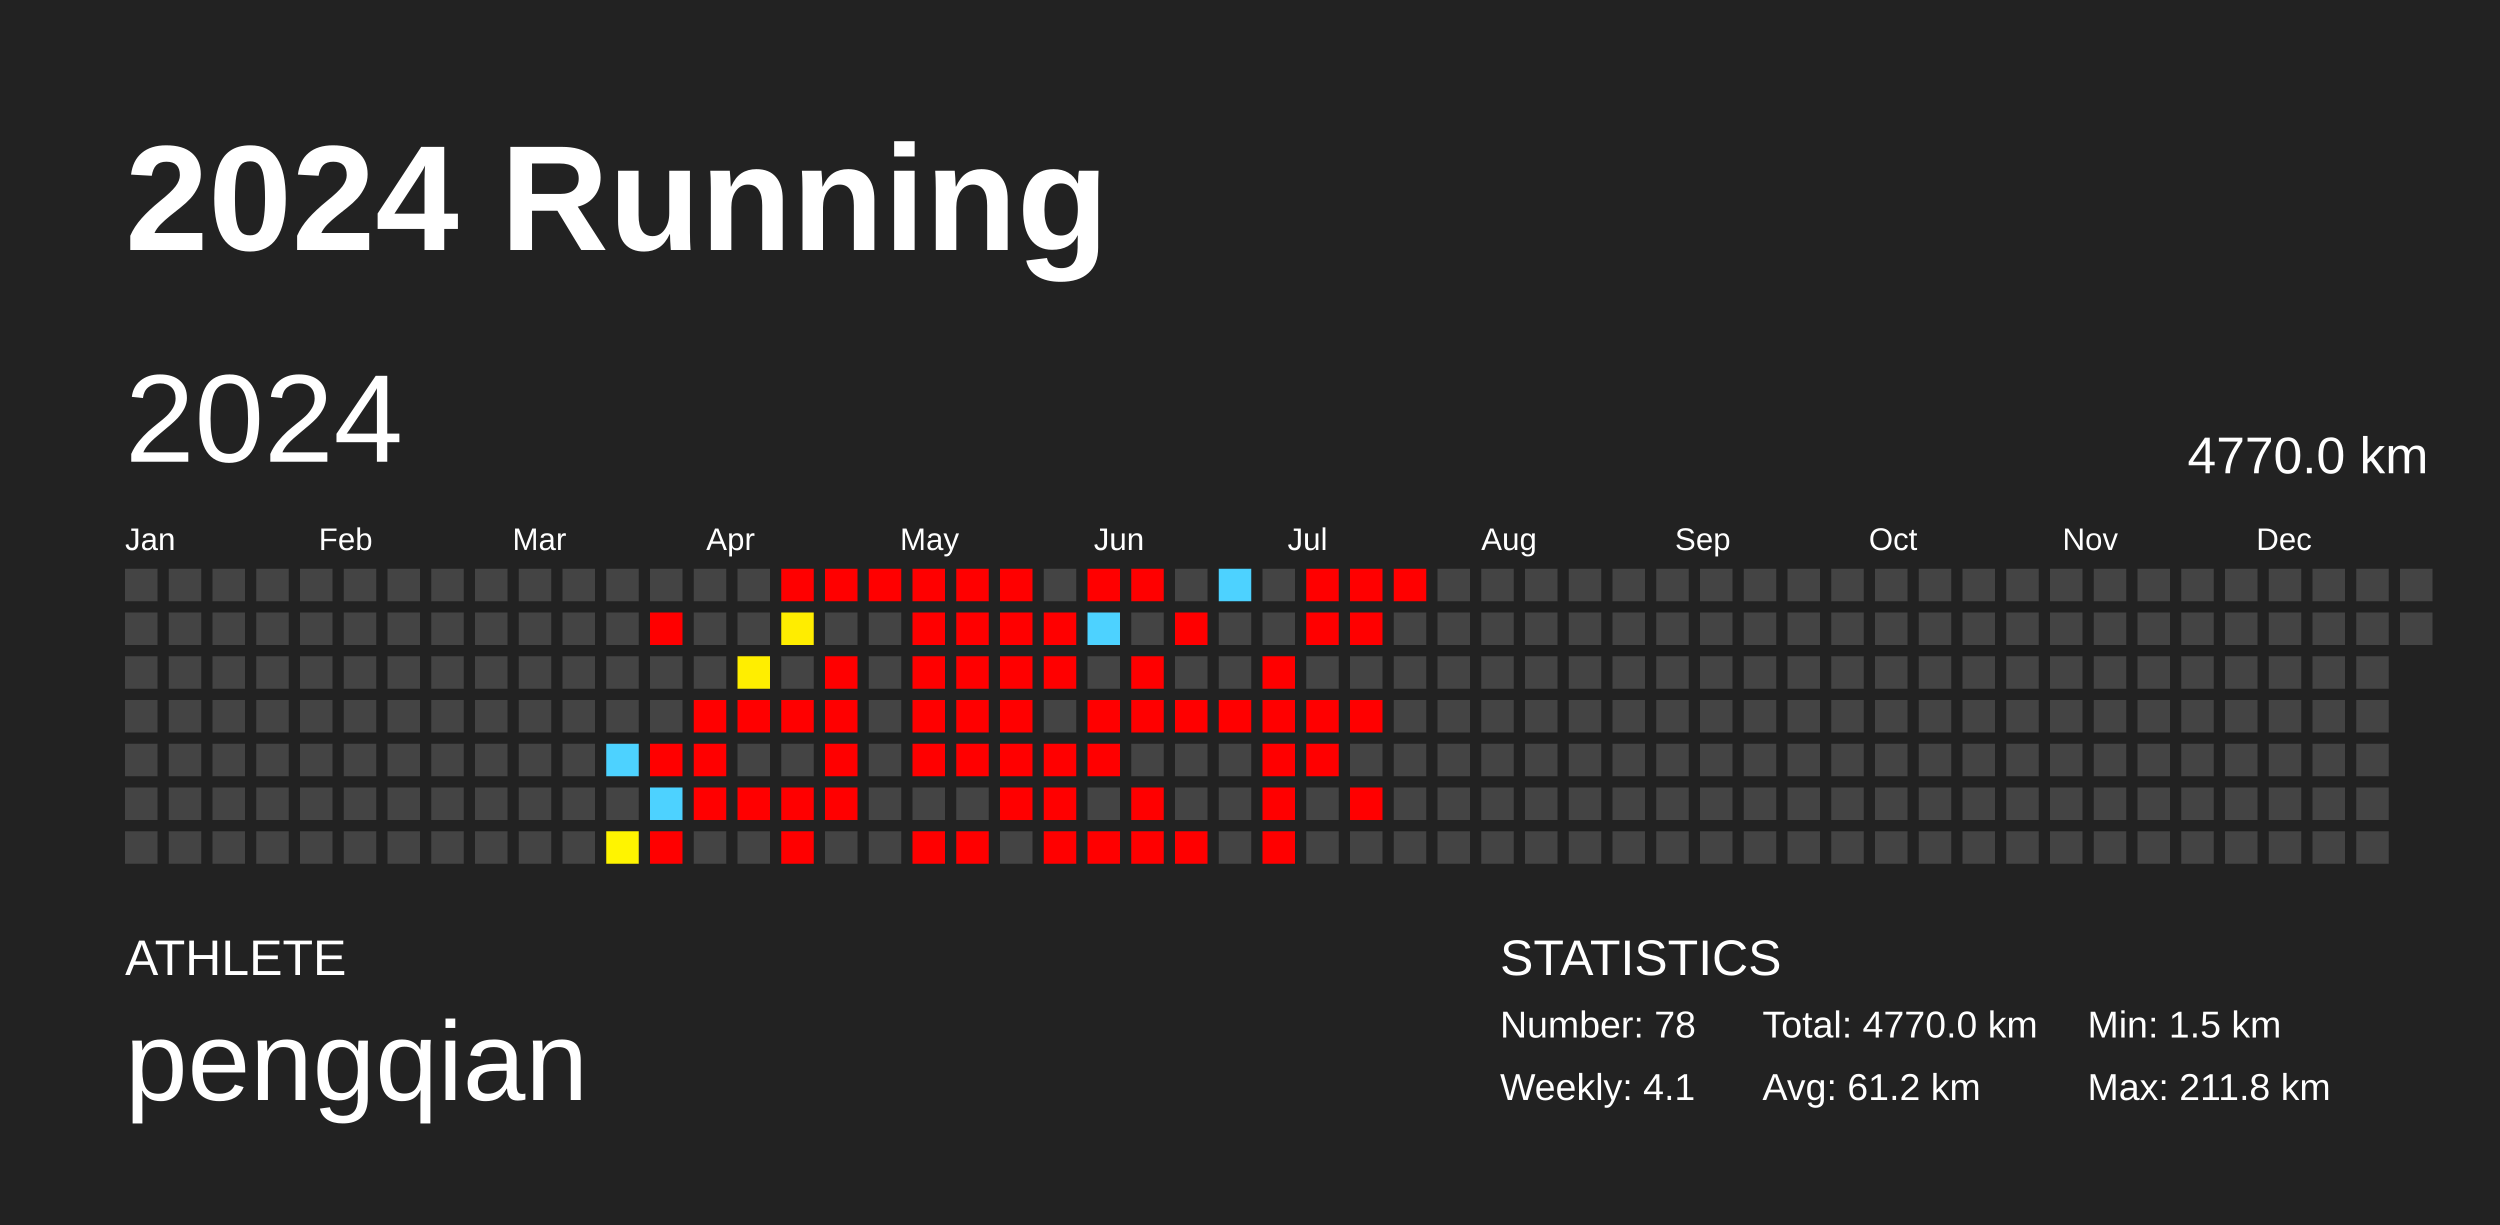
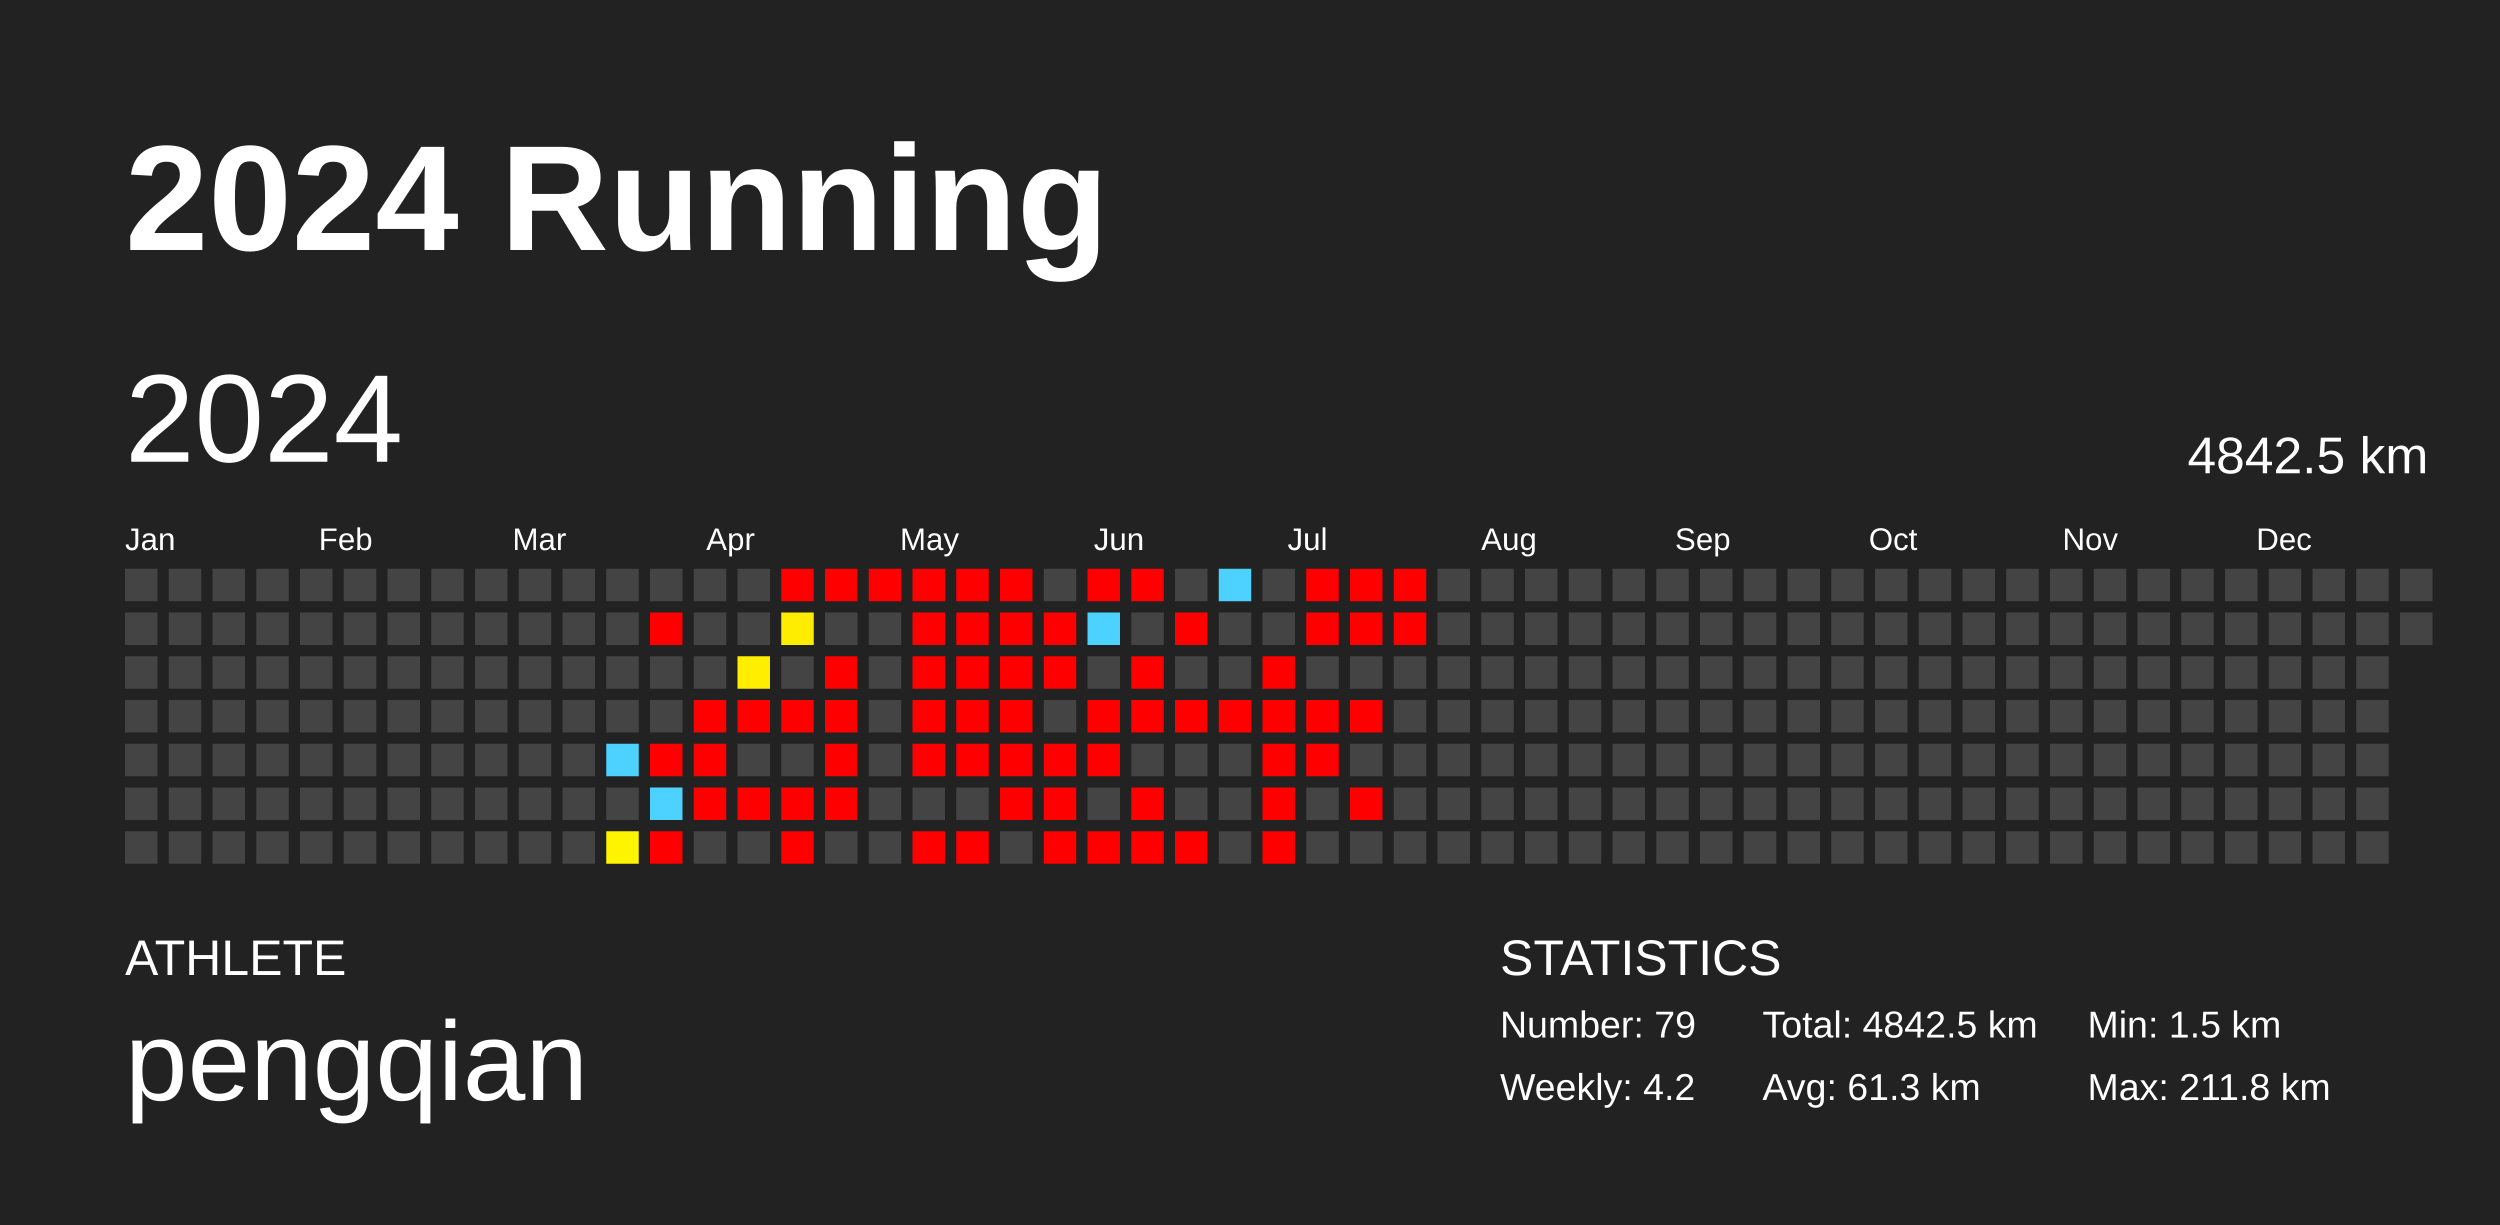
<svg xmlns="http://www.w3.org/2000/svg" baseProfile="full" height="98mm" version="1.1" viewBox="0,0,200,98" width="200mm">
  <defs />
  <rect fill="#222222" height="98" width="200" x="0" y="0" />
  <text fill="#FFFFFF" style="font-size:12px; font-family:Arial; font-weight:bold;" x="10" y="20">2024 Running</text>
  <text fill="#FFFFFF" style="font-size:4px; font-family:Arial" x="10" y="78">ATHLETE</text>
  <text fill="#FFFFFF" style="font-size:9px; font-family:Arial" x="10" y="88">pengqian</text>
  <text fill="#FFFFFF" style="font-size:4px; font-family:Arial" x="120" y="78">STATISTICS</text>
-   <text fill="#FFFFFF" style="font-size:3px; font-family:Arial" x="120" y="83">Number: 78</text>
-   <text fill="#FFFFFF" style="font-size:3px; font-family:Arial" x="120" y="88">Weekly: 4.1</text>
-   <text fill="#FFFFFF" style="font-size:3px; font-family:Arial" x="141" y="83">Total: 4770.0 km</text>
-   <text fill="#FFFFFF" style="font-size:3px; font-family:Arial" x="141" y="88">Avg: 61.2 km</text>
+   <text fill="#FFFFFF" style="font-size:3px; font-family:Arial" x="120" y="83">Number: 79</text>
+   <text fill="#FFFFFF" style="font-size:3px; font-family:Arial" x="120" y="88">Weekly: 4.2</text>
+   <text fill="#FFFFFF" style="font-size:3px; font-family:Arial" x="141" y="83">Total: 4842.5 km</text>
+   <text fill="#FFFFFF" style="font-size:3px; font-family:Arial" x="141" y="88">Avg: 61.3 km</text>
  <text fill="#FFFFFF" style="font-size:3px; font-family:Arial" x="167" y="83">Min: 1.5 km</text>
  <text fill="#FFFFFF" style="font-size:3px; font-family:Arial" x="167" y="88">Max: 211.8 km</text>
  <text dominant-baseline="hanging" fill="#FFFFFF" style="font-size:10.0px; font-family:Arial;" x="10" y="30">2024</text>
-   <text dominant-baseline="hanging" fill="#FFFFFF" style="font-size:4.125px; font-family:Arial;" x="175" y="35">4770.0 km</text>
+   <text dominant-baseline="hanging" fill="#FFFFFF" style="font-size:4.125px; font-family:Arial;" x="175" y="35">4842.5 km</text>
  <text fill="#FFFFFF" style="font-size:2.5px; font-family:Arial" x="10.0" y="44">Jan</text>
  <text fill="#FFFFFF" style="font-size:2.5px; font-family:Arial" x="25.5" y="44">Feb</text>
  <text fill="#FFFFFF" style="font-size:2.5px; font-family:Arial" x="41.0" y="44">Mar</text>
  <text fill="#FFFFFF" style="font-size:2.5px; font-family:Arial" x="56.5" y="44">Apr</text>
  <text fill="#FFFFFF" style="font-size:2.5px; font-family:Arial" x="72.0" y="44">May</text>
  <text fill="#FFFFFF" style="font-size:2.5px; font-family:Arial" x="87.5" y="44">Jun</text>
  <text fill="#FFFFFF" style="font-size:2.5px; font-family:Arial" x="103.0" y="44">Jul</text>
  <text fill="#FFFFFF" style="font-size:2.5px; font-family:Arial" x="118.5" y="44">Aug</text>
  <text fill="#FFFFFF" style="font-size:2.5px; font-family:Arial" x="134.0" y="44">Sep</text>
  <text fill="#FFFFFF" style="font-size:2.5px; font-family:Arial" x="149.5" y="44">Oct</text>
  <text fill="#FFFFFF" style="font-size:2.5px; font-family:Arial" x="165.0" y="44">Nov</text>
  <text fill="#FFFFFF" style="font-size:2.5px; font-family:Arial" x="180.5" y="44">Dec</text>
  <rect fill="#444444" height="2.6" width="2.6" x="10.0" y="45.5" />
  <rect fill="#444444" height="2.6" width="2.6" x="10.0" y="49.0" />
  <rect fill="#444444" height="2.6" width="2.6" x="10.0" y="52.5" />
  <rect fill="#444444" height="2.6" width="2.6" x="10.0" y="56.0" />
  <rect fill="#444444" height="2.6" width="2.6" x="10.0" y="59.5" />
  <rect fill="#444444" height="2.6" width="2.6" x="10.0" y="63.0" />
  <rect fill="#444444" height="2.6" width="2.6" x="10.0" y="66.5" />
  <rect fill="#444444" height="2.6" width="2.6" x="13.5" y="45.5" />
  <rect fill="#444444" height="2.6" width="2.6" x="13.5" y="49.0" />
  <rect fill="#444444" height="2.6" width="2.6" x="13.5" y="52.5" />
  <rect fill="#444444" height="2.6" width="2.6" x="13.5" y="56.0" />
  <rect fill="#444444" height="2.6" width="2.6" x="13.5" y="59.5" />
  <rect fill="#444444" height="2.6" width="2.6" x="13.5" y="63.0" />
  <rect fill="#444444" height="2.6" width="2.6" x="13.5" y="66.5" />
  <rect fill="#444444" height="2.6" width="2.6" x="17.0" y="45.5" />
  <rect fill="#444444" height="2.6" width="2.6" x="17.0" y="49.0" />
  <rect fill="#444444" height="2.6" width="2.6" x="17.0" y="52.5" />
  <rect fill="#444444" height="2.6" width="2.6" x="17.0" y="56.0" />
  <rect fill="#444444" height="2.6" width="2.6" x="17.0" y="59.5" />
  <rect fill="#444444" height="2.6" width="2.6" x="17.0" y="63.0" />
  <rect fill="#444444" height="2.6" width="2.6" x="17.0" y="66.5" />
  <rect fill="#444444" height="2.6" width="2.6" x="20.5" y="45.5" />
  <rect fill="#444444" height="2.6" width="2.6" x="20.5" y="49.0" />
  <rect fill="#444444" height="2.6" width="2.6" x="20.5" y="52.5" />
  <rect fill="#444444" height="2.6" width="2.6" x="20.5" y="56.0" />
  <rect fill="#444444" height="2.6" width="2.6" x="20.5" y="59.5" />
  <rect fill="#444444" height="2.6" width="2.6" x="20.5" y="63.0" />
  <rect fill="#444444" height="2.6" width="2.6" x="20.5" y="66.5" />
  <rect fill="#444444" height="2.6" width="2.6" x="24.0" y="45.5" />
  <rect fill="#444444" height="2.6" width="2.6" x="24.0" y="49.0" />
  <rect fill="#444444" height="2.6" width="2.6" x="24.0" y="52.5" />
  <rect fill="#444444" height="2.6" width="2.6" x="24.0" y="56.0" />
  <rect fill="#444444" height="2.6" width="2.6" x="24.0" y="59.5" />
  <rect fill="#444444" height="2.6" width="2.6" x="24.0" y="63.0" />
  <rect fill="#444444" height="2.6" width="2.6" x="24.0" y="66.5" />
  <rect fill="#444444" height="2.6" width="2.6" x="27.5" y="45.5" />
  <rect fill="#444444" height="2.6" width="2.6" x="27.5" y="49.0" />
  <rect fill="#444444" height="2.6" width="2.6" x="27.5" y="52.5" />
  <rect fill="#444444" height="2.6" width="2.6" x="27.5" y="56.0" />
  <rect fill="#444444" height="2.6" width="2.6" x="27.5" y="59.5" />
  <rect fill="#444444" height="2.6" width="2.6" x="27.5" y="63.0" />
  <rect fill="#444444" height="2.6" width="2.6" x="27.5" y="66.5" />
  <rect fill="#444444" height="2.6" width="2.6" x="31.0" y="45.5" />
  <rect fill="#444444" height="2.6" width="2.6" x="31.0" y="49.0" />
  <rect fill="#444444" height="2.6" width="2.6" x="31.0" y="52.5" />
  <rect fill="#444444" height="2.6" width="2.6" x="31.0" y="56.0" />
  <rect fill="#444444" height="2.6" width="2.6" x="31.0" y="59.5" />
  <rect fill="#444444" height="2.6" width="2.6" x="31.0" y="63.0" />
  <rect fill="#444444" height="2.6" width="2.6" x="31.0" y="66.5" />
  <rect fill="#444444" height="2.6" width="2.6" x="34.5" y="45.5" />
  <rect fill="#444444" height="2.6" width="2.6" x="34.5" y="49.0" />
  <rect fill="#444444" height="2.6" width="2.6" x="34.5" y="52.5" />
  <rect fill="#444444" height="2.6" width="2.6" x="34.5" y="56.0" />
  <rect fill="#444444" height="2.6" width="2.6" x="34.5" y="59.5" />
  <rect fill="#444444" height="2.6" width="2.6" x="34.5" y="63.0" />
  <rect fill="#444444" height="2.6" width="2.6" x="34.5" y="66.5" />
  <rect fill="#444444" height="2.6" width="2.6" x="38.0" y="45.5" />
  <rect fill="#444444" height="2.6" width="2.6" x="38.0" y="49.0" />
  <rect fill="#444444" height="2.6" width="2.6" x="38.0" y="52.5" />
  <rect fill="#444444" height="2.6" width="2.6" x="38.0" y="56.0" />
  <rect fill="#444444" height="2.6" width="2.6" x="38.0" y="59.5" />
  <rect fill="#444444" height="2.6" width="2.6" x="38.0" y="63.0" />
  <rect fill="#444444" height="2.6" width="2.6" x="38.0" y="66.5" />
  <rect fill="#444444" height="2.6" width="2.6" x="41.5" y="45.5" />
  <rect fill="#444444" height="2.6" width="2.6" x="41.5" y="49.0" />
  <rect fill="#444444" height="2.6" width="2.6" x="41.5" y="52.5" />
  <rect fill="#444444" height="2.6" width="2.6" x="41.5" y="56.0" />
  <rect fill="#444444" height="2.6" width="2.6" x="41.5" y="59.5" />
  <rect fill="#444444" height="2.6" width="2.6" x="41.5" y="63.0" />
  <rect fill="#444444" height="2.6" width="2.6" x="41.5" y="66.5" />
  <rect fill="#444444" height="2.6" width="2.6" x="45.0" y="45.5" />
  <rect fill="#444444" height="2.6" width="2.6" x="45.0" y="49.0" />
  <rect fill="#444444" height="2.6" width="2.6" x="45.0" y="52.5" />
  <rect fill="#444444" height="2.6" width="2.6" x="45.0" y="56.0" />
  <rect fill="#444444" height="2.6" width="2.6" x="45.0" y="59.5" />
  <rect fill="#444444" height="2.6" width="2.6" x="45.0" y="63.0" />
  <rect fill="#444444" height="2.6" width="2.6" x="45.0" y="66.5" />
  <rect fill="#444444" height="2.6" width="2.6" x="48.5" y="45.5" />
  <rect fill="#444444" height="2.6" width="2.6" x="48.5" y="49.0" />
  <rect fill="#444444" height="2.6" width="2.6" x="48.5" y="52.5" />
  <rect fill="#444444" height="2.6" width="2.6" x="48.5" y="56.0" />
  <rect fill="#4dd2ff" height="2.6" width="2.6" x="48.5" y="59.5" />
  <rect fill="#444444" height="2.6" width="2.6" x="48.5" y="63.0" />
  <rect fill="#fff400" height="2.6" width="2.6" x="48.5" y="66.5" />
  <rect fill="#444444" height="2.6" width="2.6" x="52.0" y="45.5" />
  <rect fill="red" height="2.6" width="2.6" x="52.0" y="49.0" />
  <rect fill="#444444" height="2.6" width="2.6" x="52.0" y="52.5" />
  <rect fill="#444444" height="2.6" width="2.6" x="52.0" y="56.0" />
  <rect fill="red" height="2.6" width="2.6" x="52.0" y="59.5" />
  <rect fill="#4dd2ff" height="2.6" width="2.6" x="52.0" y="63.0" />
  <rect fill="red" height="2.6" width="2.6" x="52.0" y="66.5" />
  <rect fill="#444444" height="2.6" width="2.6" x="55.5" y="45.5" />
  <rect fill="#444444" height="2.6" width="2.6" x="55.5" y="49.0" />
  <rect fill="#444444" height="2.6" width="2.6" x="55.5" y="52.5" />
  <rect fill="red" height="2.6" width="2.6" x="55.5" y="56.0" />
  <rect fill="red" height="2.6" width="2.6" x="55.5" y="59.5" />
  <rect fill="red" height="2.6" width="2.6" x="55.5" y="63.0" />
  <rect fill="#444444" height="2.6" width="2.6" x="55.5" y="66.5" />
  <rect fill="#444444" height="2.6" width="2.6" x="59.0" y="45.5" />
  <rect fill="#444444" height="2.6" width="2.6" x="59.0" y="49.0" />
  <rect fill="#ffee00" height="2.6" width="2.6" x="59.0" y="52.5" />
  <rect fill="red" height="2.6" width="2.6" x="59.0" y="56.0" />
  <rect fill="#444444" height="2.6" width="2.6" x="59.0" y="59.5" />
  <rect fill="red" height="2.6" width="2.6" x="59.0" y="63.0" />
  <rect fill="#444444" height="2.6" width="2.6" x="59.0" y="66.5" />
  <rect fill="red" height="2.6" width="2.6" x="62.5" y="45.5" />
  <rect fill="#ffed00" height="2.6" width="2.6" x="62.5" y="49.0" />
  <rect fill="#444444" height="2.6" width="2.6" x="62.5" y="52.5" />
  <rect fill="red" height="2.6" width="2.6" x="62.5" y="56.0" />
  <rect fill="#444444" height="2.6" width="2.6" x="62.5" y="59.5" />
  <rect fill="red" height="2.6" width="2.6" x="62.5" y="63.0" />
  <rect fill="red" height="2.6" width="2.6" x="62.5" y="66.5" />
  <rect fill="red" height="2.6" width="2.6" x="66.0" y="45.5" />
  <rect fill="#444444" height="2.6" width="2.6" x="66.0" y="49.0" />
  <rect fill="red" height="2.6" width="2.6" x="66.0" y="52.5" />
  <rect fill="red" height="2.6" width="2.6" x="66.0" y="56.0" />
  <rect fill="red" height="2.6" width="2.6" x="66.0" y="59.5" />
  <rect fill="red" height="2.6" width="2.6" x="66.0" y="63.0" />
  <rect fill="#444444" height="2.6" width="2.6" x="66.0" y="66.5" />
  <rect fill="red" height="2.6" width="2.6" x="69.5" y="45.5" />
  <rect fill="#444444" height="2.6" width="2.6" x="69.5" y="49.0" />
  <rect fill="#444444" height="2.6" width="2.6" x="69.5" y="52.5" />
  <rect fill="#444444" height="2.6" width="2.6" x="69.5" y="56.0" />
  <rect fill="#444444" height="2.6" width="2.6" x="69.5" y="59.5" />
  <rect fill="#444444" height="2.6" width="2.6" x="69.5" y="63.0" />
  <rect fill="#444444" height="2.6" width="2.6" x="69.5" y="66.5" />
  <rect fill="red" height="2.6" width="2.6" x="73.0" y="45.5" />
  <rect fill="red" height="2.6" width="2.6" x="73.0" y="49.0" />
  <rect fill="red" height="2.6" width="2.6" x="73.0" y="52.5" />
  <rect fill="red" height="2.6" width="2.6" x="73.0" y="56.0" />
  <rect fill="red" height="2.6" width="2.6" x="73.0" y="59.5" />
  <rect fill="#444444" height="2.6" width="2.6" x="73.0" y="63.0" />
  <rect fill="red" height="2.6" width="2.6" x="73.0" y="66.5" />
  <rect fill="red" height="2.6" width="2.6" x="76.5" y="45.5" />
  <rect fill="red" height="2.6" width="2.6" x="76.5" y="49.0" />
  <rect fill="red" height="2.6" width="2.6" x="76.5" y="52.5" />
  <rect fill="red" height="2.6" width="2.6" x="76.5" y="56.0" />
  <rect fill="red" height="2.6" width="2.6" x="76.5" y="59.5" />
  <rect fill="#444444" height="2.6" width="2.6" x="76.5" y="63.0" />
  <rect fill="red" height="2.6" width="2.6" x="76.5" y="66.5" />
  <rect fill="red" height="2.6" width="2.6" x="80.0" y="45.5" />
  <rect fill="red" height="2.6" width="2.6" x="80.0" y="49.0" />
  <rect fill="red" height="2.6" width="2.6" x="80.0" y="52.5" />
  <rect fill="red" height="2.6" width="2.6" x="80.0" y="56.0" />
  <rect fill="red" height="2.6" width="2.6" x="80.0" y="59.5" />
  <rect fill="red" height="2.6" width="2.6" x="80.0" y="63.0" />
  <rect fill="#444444" height="2.6" width="2.6" x="80.0" y="66.5" />
  <rect fill="#444444" height="2.6" width="2.6" x="83.5" y="45.5" />
  <rect fill="red" height="2.6" width="2.6" x="83.5" y="49.0" />
  <rect fill="red" height="2.6" width="2.6" x="83.5" y="52.5" />
  <rect fill="#444444" height="2.6" width="2.6" x="83.5" y="56.0" />
  <rect fill="red" height="2.6" width="2.6" x="83.5" y="59.5" />
  <rect fill="red" height="2.6" width="2.6" x="83.5" y="63.0" />
  <rect fill="red" height="2.6" width="2.6" x="83.5" y="66.5" />
  <rect fill="red" height="2.6" width="2.6" x="87.0" y="45.5" />
  <rect fill="#4dd2ff" height="2.6" width="2.6" x="87.0" y="49.0" />
  <rect fill="#444444" height="2.6" width="2.6" x="87.0" y="52.5" />
  <rect fill="red" height="2.6" width="2.6" x="87.0" y="56.0" />
  <rect fill="red" height="2.6" width="2.6" x="87.0" y="59.5" />
  <rect fill="#444444" height="2.6" width="2.6" x="87.0" y="63.0" />
  <rect fill="red" height="2.6" width="2.6" x="87.0" y="66.5" />
  <rect fill="red" height="2.6" width="2.6" x="90.5" y="45.5" />
  <rect fill="#444444" height="2.6" width="2.6" x="90.5" y="49.0" />
  <rect fill="red" height="2.6" width="2.6" x="90.5" y="52.5" />
  <rect fill="red" height="2.6" width="2.6" x="90.5" y="56.0" />
  <rect fill="#444444" height="2.6" width="2.6" x="90.5" y="59.5" />
  <rect fill="red" height="2.6" width="2.6" x="90.5" y="63.0" />
  <rect fill="red" height="2.6" width="2.6" x="90.5" y="66.5" />
  <rect fill="#444444" height="2.6" width="2.6" x="94.0" y="45.5" />
  <rect fill="red" height="2.6" width="2.6" x="94.0" y="49.0" />
  <rect fill="#444444" height="2.6" width="2.6" x="94.0" y="52.5" />
  <rect fill="red" height="2.6" width="2.6" x="94.0" y="56.0" />
  <rect fill="#444444" height="2.6" width="2.6" x="94.0" y="59.5" />
  <rect fill="#444444" height="2.6" width="2.6" x="94.0" y="63.0" />
  <rect fill="red" height="2.6" width="2.6" x="94.0" y="66.5" />
  <rect fill="#4dd2ff" height="2.6" width="2.6" x="97.5" y="45.5" />
  <rect fill="#444444" height="2.6" width="2.6" x="97.5" y="49.0" />
  <rect fill="#444444" height="2.6" width="2.6" x="97.5" y="52.5" />
  <rect fill="red" height="2.6" width="2.6" x="97.5" y="56.0" />
  <rect fill="#444444" height="2.6" width="2.6" x="97.5" y="59.5" />
  <rect fill="#444444" height="2.6" width="2.6" x="97.5" y="63.0" />
  <rect fill="#444444" height="2.6" width="2.6" x="97.5" y="66.5" />
  <rect fill="#444444" height="2.6" width="2.6" x="101.0" y="45.5" />
  <rect fill="#444444" height="2.6" width="2.6" x="101.0" y="49.0" />
  <rect fill="red" height="2.6" width="2.6" x="101.0" y="52.5" />
  <rect fill="red" height="2.6" width="2.6" x="101.0" y="56.0" />
  <rect fill="red" height="2.6" width="2.6" x="101.0" y="59.5" />
  <rect fill="red" height="2.6" width="2.6" x="101.0" y="63.0" />
  <rect fill="red" height="2.6" width="2.6" x="101.0" y="66.5" />
  <rect fill="red" height="2.6" width="2.6" x="104.5" y="45.5" />
  <rect fill="red" height="2.6" width="2.6" x="104.5" y="49.0" />
  <rect fill="#444444" height="2.6" width="2.6" x="104.5" y="52.5" />
  <rect fill="red" height="2.6" width="2.6" x="104.5" y="56.0" />
  <rect fill="red" height="2.6" width="2.6" x="104.5" y="59.5" />
  <rect fill="#444444" height="2.6" width="2.6" x="104.5" y="63.0" />
  <rect fill="#444444" height="2.6" width="2.6" x="104.5" y="66.5" />
  <rect fill="red" height="2.6" width="2.6" x="108.0" y="45.5" />
  <rect fill="red" height="2.6" width="2.6" x="108.0" y="49.0" />
  <rect fill="#444444" height="2.6" width="2.6" x="108.0" y="52.5" />
  <rect fill="red" height="2.6" width="2.6" x="108.0" y="56.0" />
  <rect fill="#444444" height="2.6" width="2.6" x="108.0" y="59.5" />
  <rect fill="red" height="2.6" width="2.6" x="108.0" y="63.0" />
  <rect fill="#444444" height="2.6" width="2.6" x="108.0" y="66.5" />
  <rect fill="red" height="2.6" width="2.6" x="111.5" y="45.5" />
-   <rect fill="#444444" height="2.6" width="2.6" x="111.5" y="49.0" />
+   <rect fill="red" height="2.6" width="2.6" x="111.5" y="49.0" />
  <rect fill="#444444" height="2.6" width="2.6" x="111.5" y="52.5" />
  <rect fill="#444444" height="2.6" width="2.6" x="111.5" y="56.0" />
  <rect fill="#444444" height="2.6" width="2.6" x="111.5" y="59.5" />
  <rect fill="#444444" height="2.6" width="2.6" x="111.5" y="63.0" />
  <rect fill="#444444" height="2.6" width="2.6" x="111.5" y="66.5" />
  <rect fill="#444444" height="2.6" width="2.6" x="115.0" y="45.5" />
  <rect fill="#444444" height="2.6" width="2.6" x="115.0" y="49.0" />
  <rect fill="#444444" height="2.6" width="2.6" x="115.0" y="52.5" />
  <rect fill="#444444" height="2.6" width="2.6" x="115.0" y="56.0" />
  <rect fill="#444444" height="2.6" width="2.6" x="115.0" y="59.5" />
  <rect fill="#444444" height="2.6" width="2.6" x="115.0" y="63.0" />
  <rect fill="#444444" height="2.6" width="2.6" x="115.0" y="66.5" />
  <rect fill="#444444" height="2.6" width="2.6" x="118.5" y="45.5" />
  <rect fill="#444444" height="2.6" width="2.6" x="118.5" y="49.0" />
  <rect fill="#444444" height="2.6" width="2.6" x="118.5" y="52.5" />
  <rect fill="#444444" height="2.6" width="2.6" x="118.5" y="56.0" />
  <rect fill="#444444" height="2.6" width="2.6" x="118.5" y="59.5" />
  <rect fill="#444444" height="2.6" width="2.6" x="118.5" y="63.0" />
  <rect fill="#444444" height="2.6" width="2.6" x="118.5" y="66.5" />
  <rect fill="#444444" height="2.6" width="2.6" x="122.0" y="45.5" />
  <rect fill="#444444" height="2.6" width="2.6" x="122.0" y="49.0" />
  <rect fill="#444444" height="2.6" width="2.6" x="122.0" y="52.5" />
  <rect fill="#444444" height="2.6" width="2.6" x="122.0" y="56.0" />
  <rect fill="#444444" height="2.6" width="2.6" x="122.0" y="59.5" />
  <rect fill="#444444" height="2.6" width="2.6" x="122.0" y="63.0" />
  <rect fill="#444444" height="2.6" width="2.6" x="122.0" y="66.5" />
  <rect fill="#444444" height="2.6" width="2.6" x="125.5" y="45.5" />
  <rect fill="#444444" height="2.6" width="2.6" x="125.5" y="49.0" />
  <rect fill="#444444" height="2.6" width="2.6" x="125.5" y="52.5" />
  <rect fill="#444444" height="2.6" width="2.6" x="125.5" y="56.0" />
  <rect fill="#444444" height="2.6" width="2.6" x="125.5" y="59.5" />
  <rect fill="#444444" height="2.6" width="2.6" x="125.5" y="63.0" />
  <rect fill="#444444" height="2.6" width="2.6" x="125.5" y="66.5" />
  <rect fill="#444444" height="2.6" width="2.6" x="129.0" y="45.5" />
  <rect fill="#444444" height="2.6" width="2.6" x="129.0" y="49.0" />
  <rect fill="#444444" height="2.6" width="2.6" x="129.0" y="52.5" />
  <rect fill="#444444" height="2.6" width="2.6" x="129.0" y="56.0" />
  <rect fill="#444444" height="2.6" width="2.6" x="129.0" y="59.5" />
  <rect fill="#444444" height="2.6" width="2.6" x="129.0" y="63.0" />
  <rect fill="#444444" height="2.6" width="2.6" x="129.0" y="66.5" />
  <rect fill="#444444" height="2.6" width="2.6" x="132.5" y="45.5" />
  <rect fill="#444444" height="2.6" width="2.6" x="132.5" y="49.0" />
  <rect fill="#444444" height="2.6" width="2.6" x="132.5" y="52.5" />
  <rect fill="#444444" height="2.6" width="2.6" x="132.5" y="56.0" />
  <rect fill="#444444" height="2.6" width="2.6" x="132.5" y="59.5" />
  <rect fill="#444444" height="2.6" width="2.6" x="132.5" y="63.0" />
  <rect fill="#444444" height="2.6" width="2.6" x="132.5" y="66.5" />
  <rect fill="#444444" height="2.6" width="2.6" x="136.0" y="45.5" />
  <rect fill="#444444" height="2.6" width="2.6" x="136.0" y="49.0" />
  <rect fill="#444444" height="2.6" width="2.6" x="136.0" y="52.5" />
  <rect fill="#444444" height="2.6" width="2.6" x="136.0" y="56.0" />
  <rect fill="#444444" height="2.6" width="2.6" x="136.0" y="59.5" />
  <rect fill="#444444" height="2.6" width="2.6" x="136.0" y="63.0" />
  <rect fill="#444444" height="2.6" width="2.6" x="136.0" y="66.5" />
  <rect fill="#444444" height="2.6" width="2.6" x="139.5" y="45.5" />
  <rect fill="#444444" height="2.6" width="2.6" x="139.5" y="49.0" />
  <rect fill="#444444" height="2.6" width="2.6" x="139.5" y="52.5" />
  <rect fill="#444444" height="2.6" width="2.6" x="139.5" y="56.0" />
  <rect fill="#444444" height="2.6" width="2.6" x="139.5" y="59.5" />
  <rect fill="#444444" height="2.6" width="2.6" x="139.5" y="63.0" />
  <rect fill="#444444" height="2.6" width="2.6" x="139.5" y="66.5" />
  <rect fill="#444444" height="2.6" width="2.6" x="143.0" y="45.5" />
  <rect fill="#444444" height="2.6" width="2.6" x="143.0" y="49.0" />
  <rect fill="#444444" height="2.6" width="2.6" x="143.0" y="52.5" />
  <rect fill="#444444" height="2.6" width="2.6" x="143.0" y="56.0" />
  <rect fill="#444444" height="2.6" width="2.6" x="143.0" y="59.5" />
  <rect fill="#444444" height="2.6" width="2.6" x="143.0" y="63.0" />
  <rect fill="#444444" height="2.6" width="2.6" x="143.0" y="66.5" />
  <rect fill="#444444" height="2.6" width="2.6" x="146.5" y="45.5" />
  <rect fill="#444444" height="2.6" width="2.6" x="146.5" y="49.0" />
  <rect fill="#444444" height="2.6" width="2.6" x="146.5" y="52.5" />
  <rect fill="#444444" height="2.6" width="2.6" x="146.5" y="56.0" />
  <rect fill="#444444" height="2.6" width="2.6" x="146.5" y="59.5" />
  <rect fill="#444444" height="2.6" width="2.6" x="146.5" y="63.0" />
  <rect fill="#444444" height="2.6" width="2.6" x="146.5" y="66.5" />
  <rect fill="#444444" height="2.6" width="2.6" x="150.0" y="45.5" />
  <rect fill="#444444" height="2.6" width="2.6" x="150.0" y="49.0" />
  <rect fill="#444444" height="2.6" width="2.6" x="150.0" y="52.5" />
  <rect fill="#444444" height="2.6" width="2.6" x="150.0" y="56.0" />
  <rect fill="#444444" height="2.6" width="2.6" x="150.0" y="59.5" />
  <rect fill="#444444" height="2.6" width="2.6" x="150.0" y="63.0" />
  <rect fill="#444444" height="2.6" width="2.6" x="150.0" y="66.5" />
  <rect fill="#444444" height="2.6" width="2.6" x="153.5" y="45.5" />
  <rect fill="#444444" height="2.6" width="2.6" x="153.5" y="49.0" />
  <rect fill="#444444" height="2.6" width="2.6" x="153.5" y="52.5" />
  <rect fill="#444444" height="2.6" width="2.6" x="153.5" y="56.0" />
  <rect fill="#444444" height="2.6" width="2.6" x="153.5" y="59.5" />
  <rect fill="#444444" height="2.6" width="2.6" x="153.5" y="63.0" />
  <rect fill="#444444" height="2.6" width="2.6" x="153.5" y="66.5" />
  <rect fill="#444444" height="2.6" width="2.6" x="157.0" y="45.5" />
  <rect fill="#444444" height="2.6" width="2.6" x="157.0" y="49.0" />
  <rect fill="#444444" height="2.6" width="2.6" x="157.0" y="52.5" />
  <rect fill="#444444" height="2.6" width="2.6" x="157.0" y="56.0" />
  <rect fill="#444444" height="2.6" width="2.6" x="157.0" y="59.5" />
  <rect fill="#444444" height="2.6" width="2.6" x="157.0" y="63.0" />
  <rect fill="#444444" height="2.6" width="2.6" x="157.0" y="66.5" />
  <rect fill="#444444" height="2.6" width="2.6" x="160.5" y="45.5" />
  <rect fill="#444444" height="2.6" width="2.6" x="160.5" y="49.0" />
  <rect fill="#444444" height="2.6" width="2.6" x="160.5" y="52.5" />
  <rect fill="#444444" height="2.6" width="2.6" x="160.5" y="56.0" />
  <rect fill="#444444" height="2.6" width="2.6" x="160.5" y="59.5" />
  <rect fill="#444444" height="2.6" width="2.6" x="160.5" y="63.0" />
  <rect fill="#444444" height="2.6" width="2.6" x="160.5" y="66.5" />
  <rect fill="#444444" height="2.6" width="2.6" x="164.0" y="45.5" />
  <rect fill="#444444" height="2.6" width="2.6" x="164.0" y="49.0" />
  <rect fill="#444444" height="2.6" width="2.6" x="164.0" y="52.5" />
  <rect fill="#444444" height="2.6" width="2.6" x="164.0" y="56.0" />
  <rect fill="#444444" height="2.6" width="2.6" x="164.0" y="59.5" />
  <rect fill="#444444" height="2.6" width="2.6" x="164.0" y="63.0" />
  <rect fill="#444444" height="2.6" width="2.6" x="164.0" y="66.5" />
  <rect fill="#444444" height="2.6" width="2.6" x="167.5" y="45.5" />
  <rect fill="#444444" height="2.6" width="2.6" x="167.5" y="49.0" />
  <rect fill="#444444" height="2.6" width="2.6" x="167.5" y="52.5" />
  <rect fill="#444444" height="2.6" width="2.6" x="167.5" y="56.0" />
  <rect fill="#444444" height="2.6" width="2.6" x="167.5" y="59.5" />
  <rect fill="#444444" height="2.6" width="2.6" x="167.5" y="63.0" />
  <rect fill="#444444" height="2.6" width="2.6" x="167.5" y="66.5" />
  <rect fill="#444444" height="2.6" width="2.6" x="171.0" y="45.5" />
  <rect fill="#444444" height="2.6" width="2.6" x="171.0" y="49.0" />
  <rect fill="#444444" height="2.6" width="2.6" x="171.0" y="52.5" />
  <rect fill="#444444" height="2.6" width="2.6" x="171.0" y="56.0" />
  <rect fill="#444444" height="2.6" width="2.6" x="171.0" y="59.5" />
  <rect fill="#444444" height="2.6" width="2.6" x="171.0" y="63.0" />
  <rect fill="#444444" height="2.6" width="2.6" x="171.0" y="66.5" />
  <rect fill="#444444" height="2.6" width="2.6" x="174.5" y="45.5" />
  <rect fill="#444444" height="2.6" width="2.6" x="174.5" y="49.0" />
  <rect fill="#444444" height="2.6" width="2.6" x="174.5" y="52.5" />
  <rect fill="#444444" height="2.6" width="2.6" x="174.5" y="56.0" />
  <rect fill="#444444" height="2.6" width="2.6" x="174.5" y="59.5" />
  <rect fill="#444444" height="2.6" width="2.6" x="174.5" y="63.0" />
  <rect fill="#444444" height="2.6" width="2.6" x="174.5" y="66.5" />
  <rect fill="#444444" height="2.6" width="2.6" x="178.0" y="45.5" />
  <rect fill="#444444" height="2.6" width="2.6" x="178.0" y="49.0" />
  <rect fill="#444444" height="2.6" width="2.6" x="178.0" y="52.5" />
  <rect fill="#444444" height="2.6" width="2.6" x="178.0" y="56.0" />
  <rect fill="#444444" height="2.6" width="2.6" x="178.0" y="59.5" />
  <rect fill="#444444" height="2.6" width="2.6" x="178.0" y="63.0" />
  <rect fill="#444444" height="2.6" width="2.6" x="178.0" y="66.5" />
  <rect fill="#444444" height="2.6" width="2.6" x="181.5" y="45.5" />
  <rect fill="#444444" height="2.6" width="2.6" x="181.5" y="49.0" />
  <rect fill="#444444" height="2.6" width="2.6" x="181.5" y="52.5" />
  <rect fill="#444444" height="2.6" width="2.6" x="181.5" y="56.0" />
  <rect fill="#444444" height="2.6" width="2.6" x="181.5" y="59.5" />
  <rect fill="#444444" height="2.6" width="2.6" x="181.5" y="63.0" />
  <rect fill="#444444" height="2.6" width="2.6" x="181.5" y="66.5" />
  <rect fill="#444444" height="2.6" width="2.6" x="185.0" y="45.5" />
  <rect fill="#444444" height="2.6" width="2.6" x="185.0" y="49.0" />
  <rect fill="#444444" height="2.6" width="2.6" x="185.0" y="52.5" />
  <rect fill="#444444" height="2.6" width="2.6" x="185.0" y="56.0" />
  <rect fill="#444444" height="2.6" width="2.6" x="185.0" y="59.5" />
  <rect fill="#444444" height="2.6" width="2.6" x="185.0" y="63.0" />
  <rect fill="#444444" height="2.6" width="2.6" x="185.0" y="66.5" />
  <rect fill="#444444" height="2.6" width="2.6" x="188.5" y="45.5" />
  <rect fill="#444444" height="2.6" width="2.6" x="188.5" y="49.0" />
  <rect fill="#444444" height="2.6" width="2.6" x="188.5" y="52.5" />
  <rect fill="#444444" height="2.6" width="2.6" x="188.5" y="56.0" />
  <rect fill="#444444" height="2.6" width="2.6" x="188.5" y="59.5" />
  <rect fill="#444444" height="2.6" width="2.6" x="188.5" y="63.0" />
  <rect fill="#444444" height="2.6" width="2.6" x="188.5" y="66.5" />
  <rect fill="#444444" height="2.6" width="2.6" x="192.0" y="45.5" />
  <rect fill="#444444" height="2.6" width="2.6" x="192.0" y="49.0" />
</svg>
